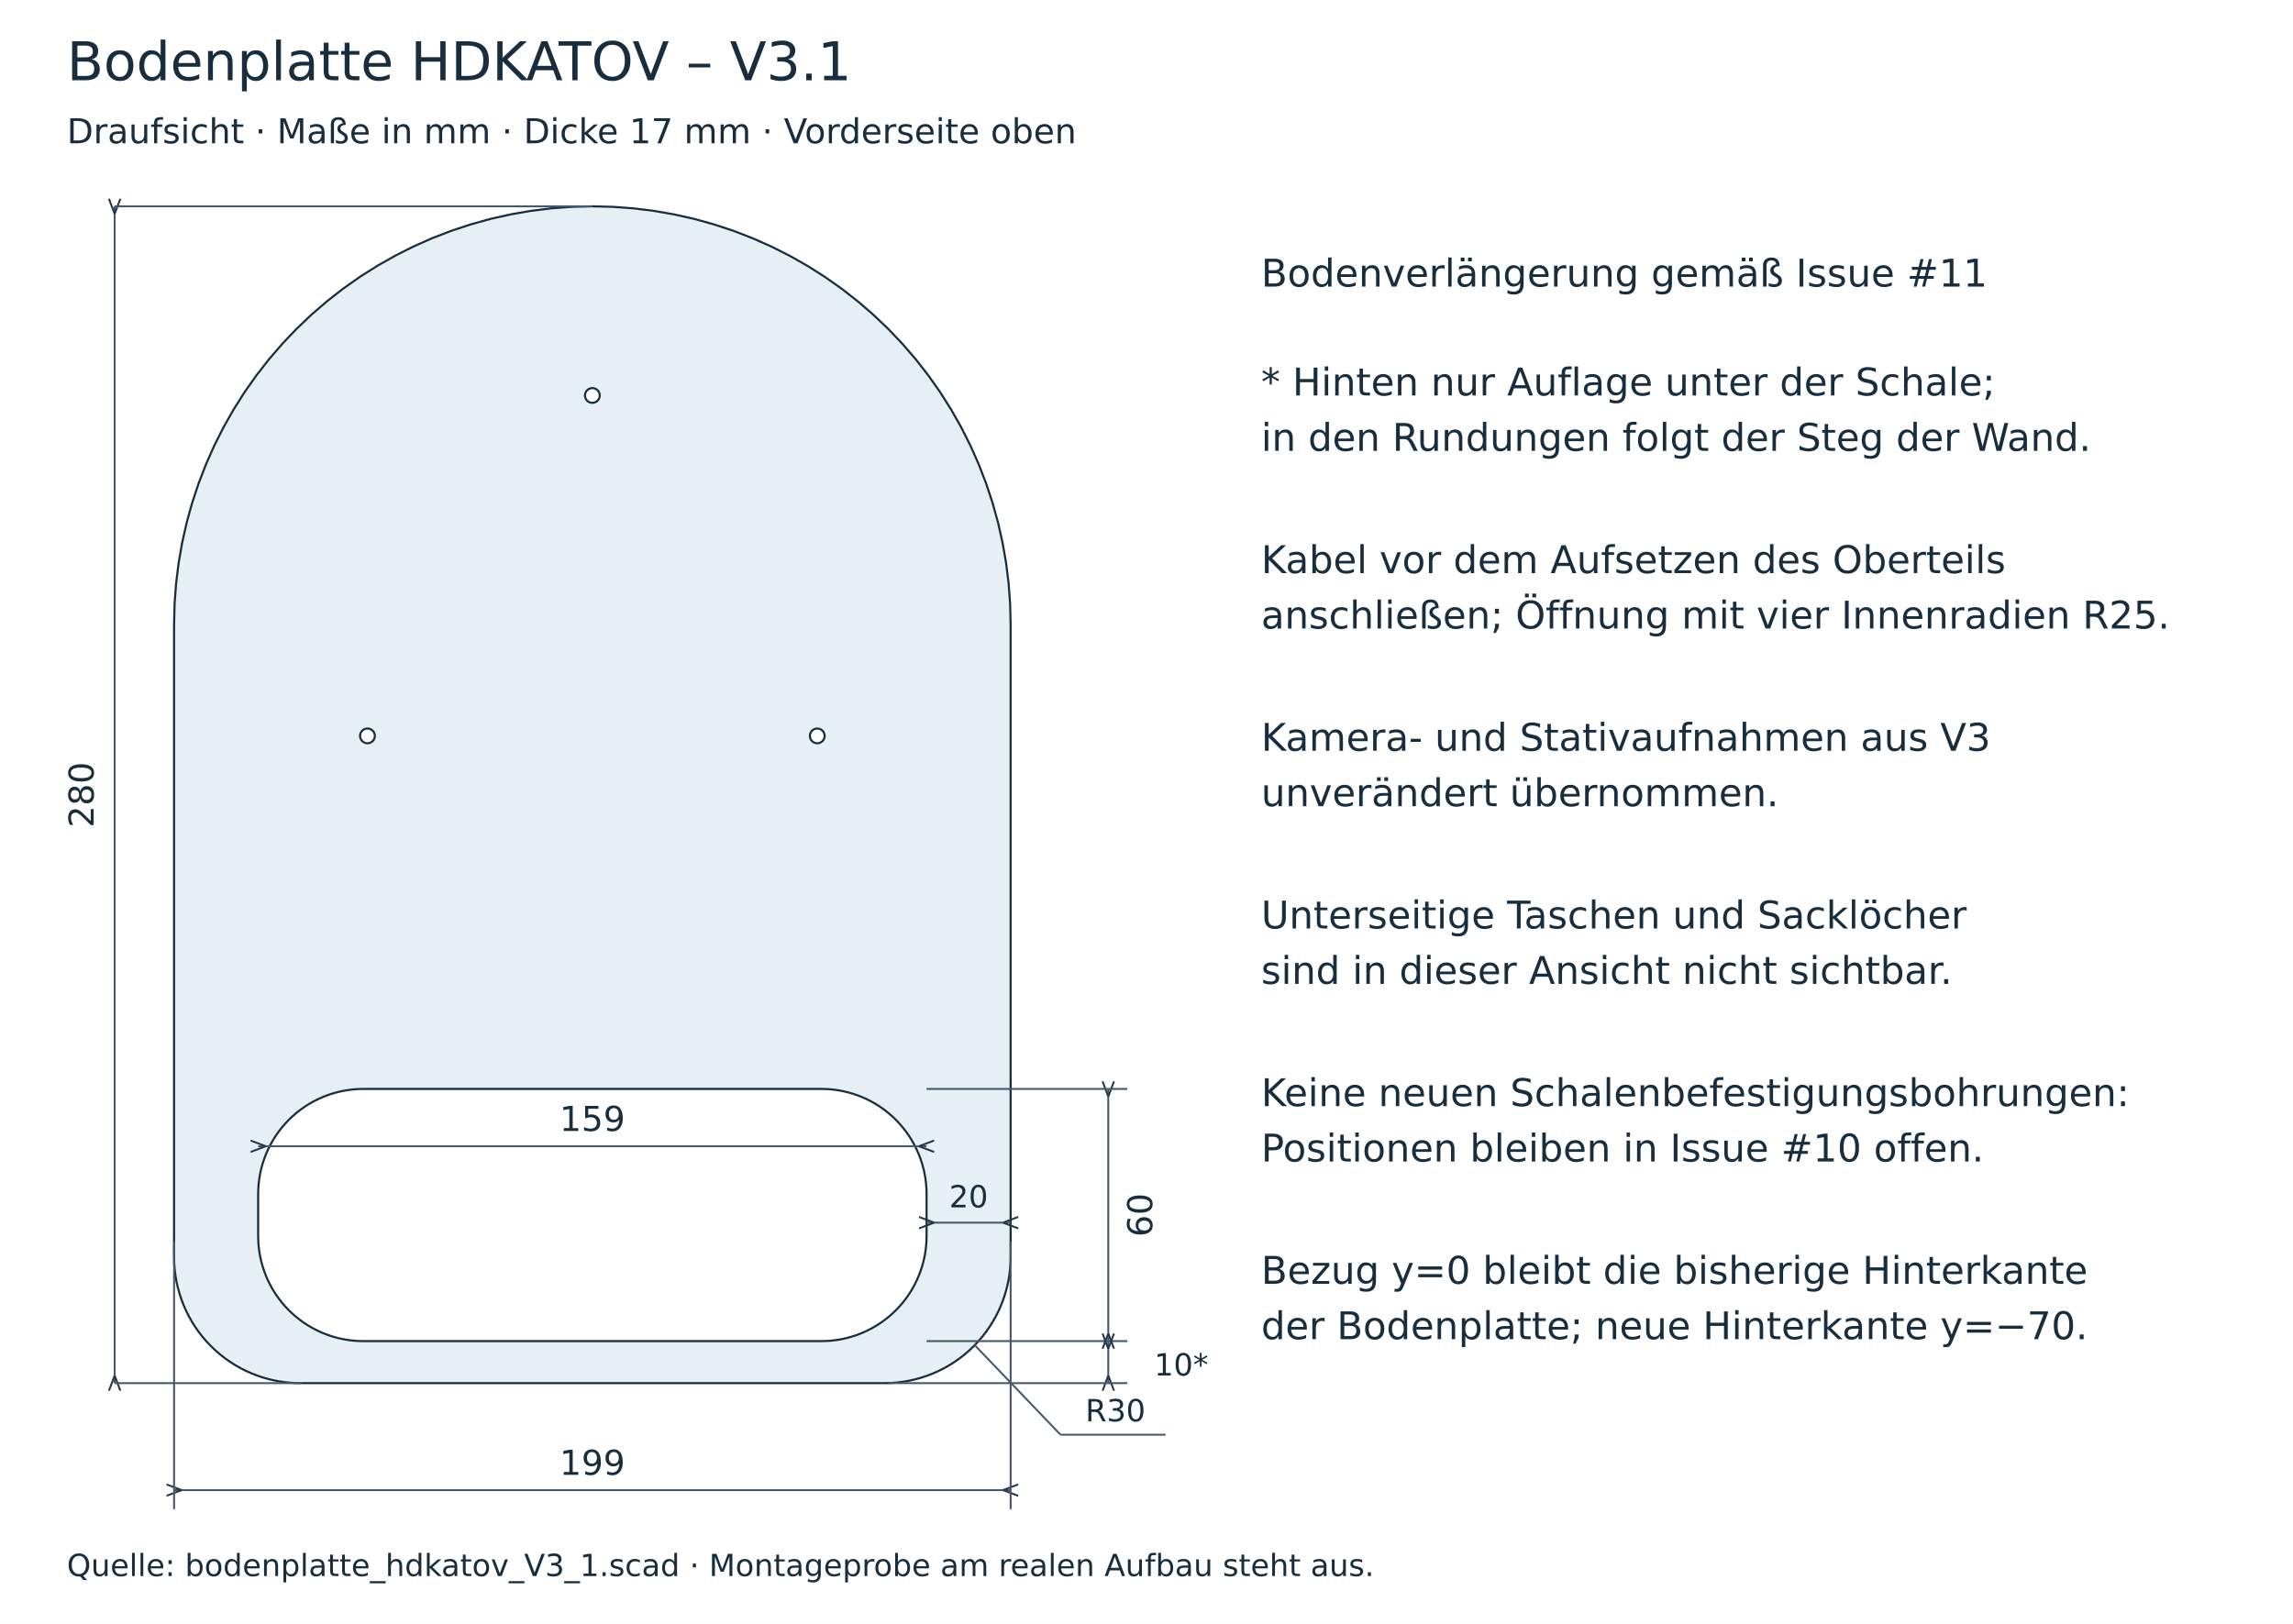
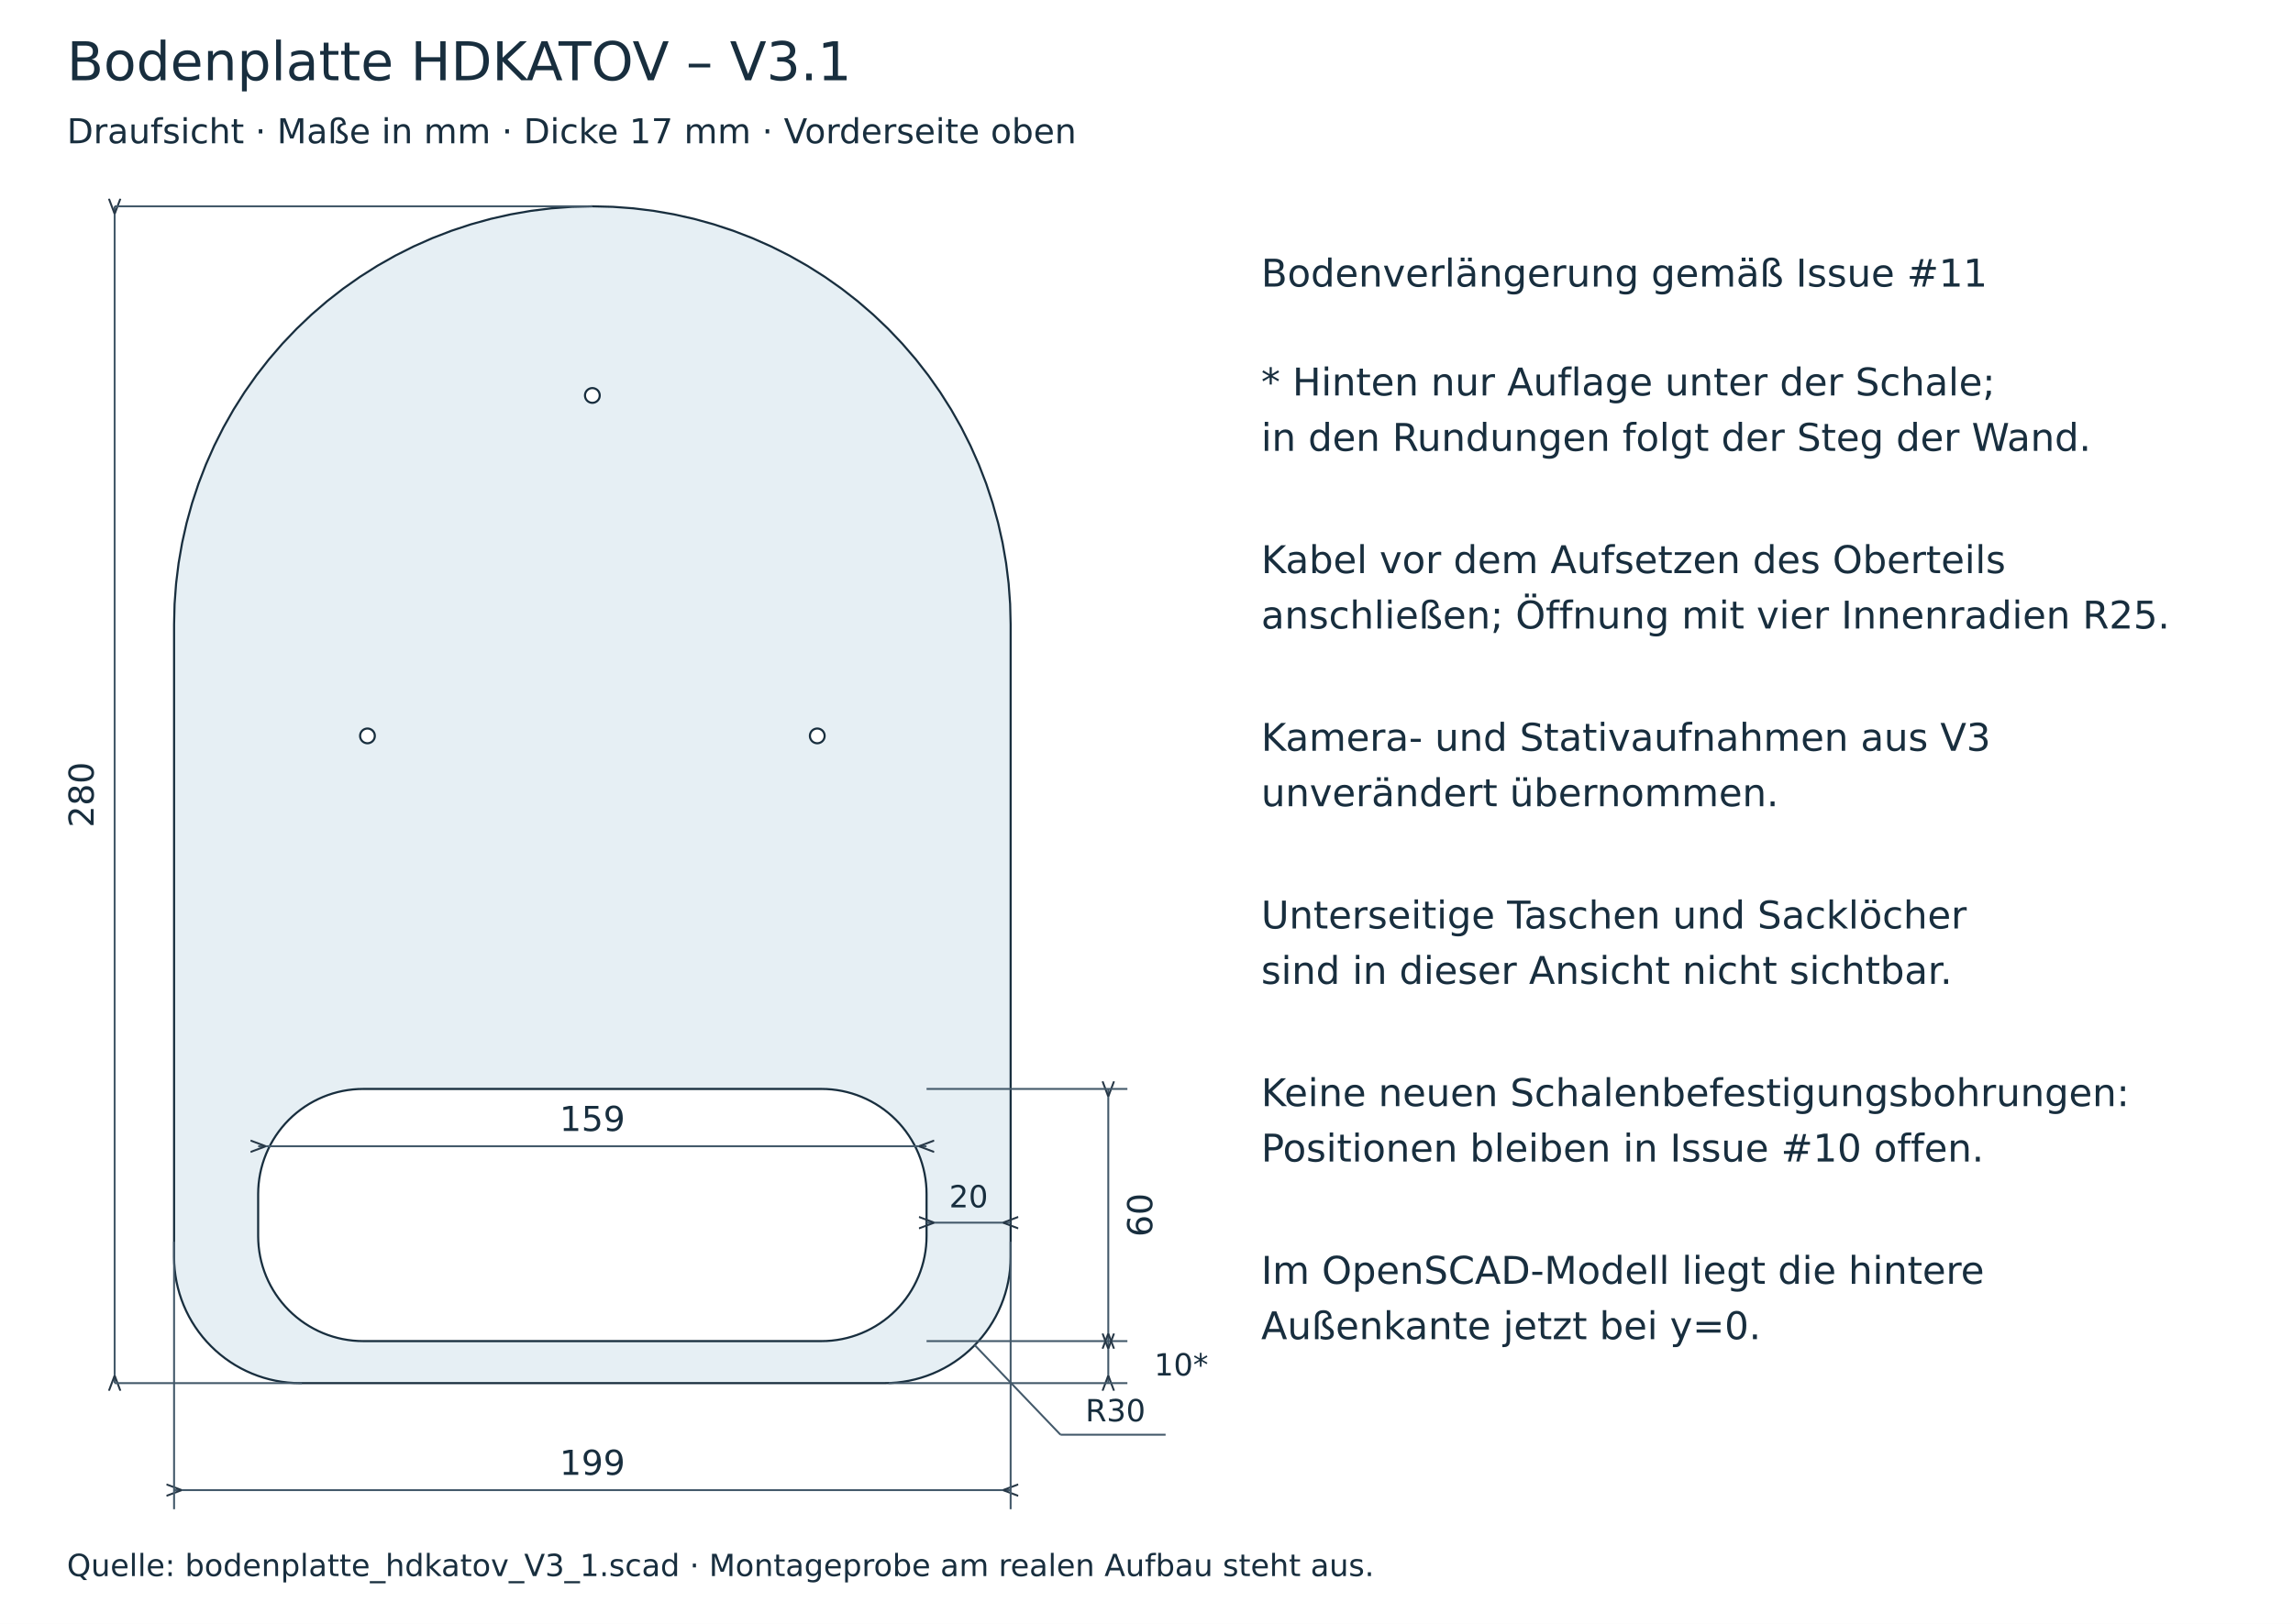
<svg xmlns="http://www.w3.org/2000/svg" width="1200" height="850" viewBox="0 0 1200 850">
  <defs>
    <marker id="pfeil" markerWidth="8" markerHeight="8" refX="4" refY="4" orient="auto-start-reverse">
      <path d="M 8 1 L 0 4 L 8 7" fill="none" stroke="#263746" />
    </marker>
  </defs>
  <rect width="1200" height="850" fill="white" />
  <g font-family="DejaVu Sans,sans-serif" fill="#182e3e">
    <text x="35" y="42" font-size="28">Bodenplatte HDKATOV – V3.1</text>
    <text x="35" y="75" font-size="18">Draufsicht · Maße in mm · Dicke 17 mm · Vorderseite oben</text>
    <g transform="translate(310 570) scale(2.2)" fill="#e6eff4" stroke="#182e3e" stroke-width="0.5" fill-rule="evenodd">
      <path d="M -99.5,40 L -99.464,41.472 L -99.356,42.941 L -99.175,44.402 L -98.924,45.853 L -98.601,47.289 L -98.208,48.709 L -97.746,50.107 L -97.216,51.48 L -96.62,52.827 L -95.958,54.142 L -95.232,55.423 L -94.444,56.667 L -93.596,57.871 L -92.69,59.032 L -91.728,60.147 L -90.713,61.213 L -89.647,62.228 L -88.532,63.19 L -87.371,64.096 L -86.167,64.944 L -84.923,65.732 L -83.642,66.458 L -82.327,67.12 L -80.981,67.716 L -79.607,68.246 L -78.209,68.708 L -76.789,69.101 L -75.353,69.424 L -73.902,69.675 L -72.441,69.856 L -70.972,69.964 L -69.5,70 L 69.5,70 L 70.972,69.964 L 72.441,69.856 L 73.902,69.675 L 75.353,69.424 L 76.789,69.101 L 78.209,68.708 L 79.607,68.246 L 80.981,67.716 L 82.327,67.12 L 83.642,66.458 L 84.923,65.732 L 86.167,64.944 L 87.371,64.096 L 88.532,63.19 L 89.647,62.228 L 90.713,61.213 L 91.728,60.147 L 92.69,59.032 L 93.596,57.871 L 94.444,56.667 L 95.232,55.423 L 95.958,54.142 L 96.62,52.827 L 97.216,51.48 L 97.746,50.107 L 98.208,48.709 L 98.601,47.289 L 98.924,45.853 L 99.175,44.402 L 99.356,42.941 L 99.464,41.472 L 99.5,40 L 99.5,-110.5 L 99.38,-115.382 L 99.021,-120.253 L 98.423,-125.1 L 97.588,-129.911 L 96.518,-134.677 L 95.216,-139.383 L 93.684,-144.021 L 91.926,-148.577 L 89.947,-153.042 L 87.751,-157.404 L 85.344,-161.653 L 82.731,-165.779 L 79.919,-169.772 L 76.915,-173.622 L 73.725,-177.32 L 70.357,-180.857 L 66.82,-184.225 L 63.122,-187.415 L 59.272,-190.419 L 55.279,-193.231 L 51.153,-195.844 L 46.904,-198.251 L 42.542,-200.447 L 38.077,-202.426 L 33.52,-204.184 L 28.883,-205.716 L 24.177,-207.018 L 19.412,-208.088 L 14.6,-208.923 L 9.753,-209.521 L 4.882,-209.88 L 0,-210 L -4.882,-209.88 L -9.753,-209.521 L -14.6,-208.923 L -19.412,-208.088 L -24.177,-207.018 L -28.883,-205.716 L -33.52,-204.184 L -38.077,-202.426 L -42.542,-200.447 L -46.904,-198.251 L -51.153,-195.844 L -55.279,-193.231 L -59.272,-190.419 L -63.122,-187.415 L -66.82,-184.225 L -70.357,-180.857 L -73.725,-177.32 L -76.915,-173.622 L -79.919,-169.772 L -82.731,-165.779 L -85.344,-161.653 L -87.751,-157.404 L -89.947,-153.042 L -91.926,-148.577 L -93.684,-144.021 L -95.216,-139.383 L -96.518,-134.677 L -97.588,-129.911 L -98.423,-125.1 L -99.021,-120.253 L -99.38,-115.382 L -99.5,-110.5 z M -79.5,35 L -79.5,25 L -79.47,23.773 L -79.38,22.55 L -79.229,21.332 L -79.02,20.123 L -78.751,18.925 L -78.424,17.743 L -78.039,16.578 L -77.597,15.433 L -77.1,14.311 L -76.548,13.215 L -75.943,12.147 L -75.287,11.111 L -74.58,10.107 L -73.825,9.14 L -73.024,8.211 L -72.178,7.322 L -71.289,6.476 L -70.36,5.675 L -69.392,4.92 L -68.389,4.213 L -67.353,3.557 L -66.285,2.952 L -65.189,2.4 L -64.067,1.903 L -62.922,1.461 L -61.757,1.076 L -60.575,0.749 L -59.377,0.48 L -58.168,0.271 L -56.95,0.12 L -55.727,0.03 L -54.5,-0 L 54.5,-0 L 55.727,0.03 L 56.95,0.12 L 58.168,0.271 L 59.377,0.48 L 60.575,0.749 L 61.757,1.076 L 62.922,1.461 L 64.067,1.903 L 65.189,2.4 L 66.285,2.952 L 67.353,3.557 L 68.389,4.213 L 69.392,4.92 L 70.36,5.675 L 71.289,6.476 L 72.178,7.322 L 73.024,8.211 L 73.825,9.14 L 74.58,10.107 L 75.287,11.111 L 75.943,12.147 L 76.548,13.215 L 77.1,14.311 L 77.597,15.433 L 78.039,16.578 L 78.424,17.743 L 78.751,18.925 L 79.02,20.123 L 79.229,21.332 L 79.38,22.55 L 79.47,23.773 L 79.5,25 L 79.5,35 L 79.47,36.227 L 79.38,37.45 L 79.229,38.668 L 79.02,39.877 L 78.751,41.075 L 78.424,42.257 L 78.039,43.422 L 77.597,44.567 L 77.1,45.689 L 76.548,46.785 L 75.943,47.853 L 75.287,48.889 L 74.58,49.892 L 73.825,50.86 L 73.024,51.789 L 72.178,52.678 L 71.289,53.524 L 70.36,54.325 L 69.392,55.08 L 68.389,55.787 L 67.353,56.443 L 66.285,57.048 L 65.189,57.6 L 64.067,58.097 L 62.922,58.539 L 61.757,58.923 L 60.575,59.251 L 59.377,59.52 L 58.168,59.729 L 56.95,59.88 L 55.727,59.97 L 54.5,60 L -54.5,60 L -55.727,59.97 L -56.95,59.88 L -58.168,59.729 L -59.377,59.52 L -60.575,59.251 L -61.757,58.923 L -62.922,58.539 L -64.067,58.097 L -65.189,57.6 L -66.285,57.048 L -67.353,56.443 L -68.389,55.787 L -69.392,55.08 L -70.36,54.325 L -71.289,53.524 L -72.178,52.678 L -73.024,51.789 L -73.825,50.86 L -74.58,49.892 L -75.287,48.889 L -75.943,47.853 L -76.548,46.785 L -77.1,45.689 L -77.597,44.567 L -78.039,43.422 L -78.424,42.257 L -78.751,41.075 L -79.02,39.877 L -79.229,38.668 L -79.38,37.45 L -79.47,36.227 z M -55.25,-84 L -55.248,-84.086 L -55.242,-84.171 L -55.231,-84.257 L -55.216,-84.341 L -55.198,-84.425 L -55.175,-84.508 L -55.148,-84.59 L -55.117,-84.67 L -55.082,-84.748 L -55.043,-84.825 L -55.001,-84.9 L -54.955,-84.972 L -54.906,-85.043 L -54.853,-85.11 L -54.797,-85.175 L -54.737,-85.237 L -54.675,-85.297 L -54.61,-85.353 L -54.542,-85.406 L -54.472,-85.455 L -54.4,-85.501 L -54.325,-85.543 L -54.248,-85.582 L -54.17,-85.617 L -54.09,-85.648 L -54.008,-85.675 L -53.925,-85.698 L -53.841,-85.716 L -53.757,-85.731 L -53.672,-85.742 L -53.586,-85.748 L -53.5,-85.75 L -53.414,-85.748 L -53.328,-85.742 L -53.243,-85.731 L -53.159,-85.716 L -53.075,-85.698 L -52.992,-85.675 L -52.91,-85.648 L -52.83,-85.617 L -52.752,-85.582 L -52.675,-85.543 L -52.6,-85.501 L -52.528,-85.455 L -52.458,-85.406 L -52.39,-85.353 L -52.325,-85.297 L -52.263,-85.237 L -52.203,-85.175 L -52.147,-85.11 L -52.094,-85.043 L -52.045,-84.972 L -51.999,-84.9 L -51.957,-84.825 L -51.918,-84.748 L -51.883,-84.67 L -51.852,-84.59 L -51.825,-84.508 L -51.802,-84.425 L -51.784,-84.341 L -51.769,-84.257 L -51.758,-84.171 L -51.752,-84.086 L -51.75,-84 L -51.752,-83.914 L -51.758,-83.829 L -51.769,-83.743 L -51.784,-83.659 L -51.802,-83.575 L -51.825,-83.492 L -51.852,-83.41 L -51.883,-83.33 L -51.918,-83.252 L -51.957,-83.175 L -51.999,-83.1 L -52.045,-83.028 L -52.094,-82.957 L -52.147,-82.89 L -52.203,-82.825 L -52.263,-82.763 L -52.325,-82.703 L -52.39,-82.647 L -52.458,-82.594 L -52.528,-82.545 L -52.6,-82.499 L -52.675,-82.457 L -52.752,-82.418 L -52.83,-82.383 L -52.91,-82.352 L -52.992,-82.325 L -53.075,-82.302 L -53.159,-82.284 L -53.243,-82.269 L -53.328,-82.258 L -53.414,-82.252 L -53.5,-82.25 L -53.586,-82.252 L -53.672,-82.258 L -53.757,-82.269 L -53.841,-82.284 L -53.925,-82.302 L -54.008,-82.325 L -54.09,-82.352 L -54.17,-82.383 L -54.248,-82.418 L -54.325,-82.457 L -54.4,-82.499 L -54.472,-82.545 L -54.542,-82.594 L -54.61,-82.647 L -54.675,-82.703 L -54.737,-82.763 L -54.797,-82.825 L -54.853,-82.89 L -54.906,-82.957 L -54.955,-83.028 L -55.001,-83.1 L -55.043,-83.175 L -55.082,-83.252 L -55.117,-83.33 L -55.148,-83.41 L -55.175,-83.492 L -55.198,-83.575 L -55.216,-83.659 L -55.231,-83.743 L -55.242,-83.829 L -55.248,-83.914 z M -1.75,-165 L -1.748,-165.086 L -1.742,-165.172 L -1.731,-165.257 L -1.716,-165.341 L -1.698,-165.425 L -1.675,-165.508 L -1.648,-165.59 L -1.617,-165.67 L -1.582,-165.748 L -1.543,-165.825 L -1.501,-165.9 L -1.455,-165.972 L -1.406,-166.042 L -1.353,-166.11 L -1.297,-166.175 L -1.237,-166.237 L -1.175,-166.297 L -1.11,-166.353 L -1.042,-166.406 L -0.972,-166.455 L -0.9,-166.501 L -0.825,-166.543 L -0.748,-166.582 L -0.67,-166.617 L -0.59,-166.648 L -0.508,-166.675 L -0.425,-166.698 L -0.341,-166.716 L -0.257,-166.731 L -0.172,-166.742 L -0.086,-166.748 L 0,-166.75 L 0.086,-166.748 L 0.172,-166.742 L 0.257,-166.731 L 0.341,-166.716 L 0.425,-166.698 L 0.508,-166.675 L 0.59,-166.648 L 0.67,-166.617 L 0.748,-166.582 L 0.825,-166.543 L 0.9,-166.501 L 0.972,-166.455 L 1.042,-166.406 L 1.11,-166.353 L 1.175,-166.297 L 1.237,-166.237 L 1.297,-166.175 L 1.353,-166.11 L 1.406,-166.042 L 1.455,-165.972 L 1.501,-165.9 L 1.543,-165.825 L 1.582,-165.748 L 1.617,-165.67 L 1.648,-165.59 L 1.675,-165.508 L 1.698,-165.425 L 1.716,-165.341 L 1.731,-165.257 L 1.742,-165.172 L 1.748,-165.086 L 1.75,-165 L 1.748,-164.914 L 1.742,-164.828 L 1.731,-164.743 L 1.716,-164.659 L 1.698,-164.575 L 1.675,-164.492 L 1.648,-164.41 L 1.617,-164.33 L 1.582,-164.252 L 1.543,-164.175 L 1.501,-164.1 L 1.455,-164.028 L 1.406,-163.958 L 1.353,-163.89 L 1.297,-163.825 L 1.237,-163.763 L 1.175,-163.703 L 1.11,-163.647 L 1.042,-163.594 L 0.972,-163.545 L 0.9,-163.499 L 0.825,-163.457 L 0.748,-163.418 L 0.67,-163.383 L 0.59,-163.352 L 0.508,-163.325 L 0.425,-163.302 L 0.341,-163.284 L 0.257,-163.269 L 0.172,-163.258 L 0.086,-163.252 L 0,-163.25 L -0.086,-163.252 L -0.172,-163.258 L -0.257,-163.269 L -0.341,-163.284 L -0.425,-163.302 L -0.508,-163.325 L -0.59,-163.352 L -0.67,-163.383 L -0.748,-163.418 L -0.825,-163.457 L -0.9,-163.499 L -0.972,-163.545 L -1.042,-163.594 L -1.11,-163.647 L -1.175,-163.703 L -1.237,-163.763 L -1.297,-163.825 L -1.353,-163.89 L -1.406,-163.958 L -1.455,-164.028 L -1.501,-164.1 L -1.543,-164.175 L -1.582,-164.252 L -1.617,-164.33 L -1.648,-164.41 L -1.675,-164.492 L -1.698,-164.575 L -1.716,-164.659 L -1.731,-164.743 L -1.742,-164.828 L -1.748,-164.914 z M 51.75,-84 L 51.752,-84.086 L 51.758,-84.171 L 51.769,-84.257 L 51.784,-84.341 L 51.802,-84.425 L 51.825,-84.508 L 51.852,-84.59 L 51.883,-84.67 L 51.918,-84.748 L 51.957,-84.825 L 51.999,-84.9 L 52.045,-84.972 L 52.094,-85.043 L 52.147,-85.11 L 52.203,-85.175 L 52.263,-85.237 L 52.325,-85.297 L 52.39,-85.353 L 52.458,-85.406 L 52.528,-85.455 L 52.6,-85.501 L 52.675,-85.543 L 52.752,-85.582 L 52.83,-85.617 L 52.91,-85.648 L 52.992,-85.675 L 53.075,-85.698 L 53.159,-85.716 L 53.243,-85.731 L 53.328,-85.742 L 53.414,-85.748 L 53.5,-85.75 L 53.586,-85.748 L 53.672,-85.742 L 53.757,-85.731 L 53.841,-85.716 L 53.925,-85.698 L 54.008,-85.675 L 54.09,-85.648 L 54.17,-85.617 L 54.248,-85.582 L 54.325,-85.543 L 54.4,-85.501 L 54.472,-85.455 L 54.542,-85.406 L 54.61,-85.353 L 54.675,-85.297 L 54.737,-85.237 L 54.797,-85.175 L 54.853,-85.11 L 54.906,-85.043 L 54.955,-84.972 L 55.001,-84.9 L 55.043,-84.825 L 55.082,-84.748 L 55.117,-84.67 L 55.148,-84.59 L 55.175,-84.508 L 55.198,-84.425 L 55.216,-84.341 L 55.231,-84.257 L 55.242,-84.171 L 55.248,-84.086 L 55.25,-84 L 55.248,-83.914 L 55.242,-83.829 L 55.231,-83.743 L 55.216,-83.659 L 55.198,-83.575 L 55.175,-83.492 L 55.148,-83.41 L 55.117,-83.33 L 55.082,-83.252 L 55.043,-83.175 L 55.001,-83.1 L 54.955,-83.028 L 54.906,-82.957 L 54.853,-82.89 L 54.797,-82.825 L 54.737,-82.763 L 54.675,-82.703 L 54.61,-82.647 L 54.542,-82.594 L 54.472,-82.545 L 54.4,-82.499 L 54.325,-82.457 L 54.248,-82.418 L 54.17,-82.383 L 54.09,-82.352 L 54.008,-82.325 L 53.925,-82.302 L 53.841,-82.284 L 53.757,-82.269 L 53.672,-82.258 L 53.586,-82.252 L 53.5,-82.25 L 53.414,-82.252 L 53.328,-82.258 L 53.243,-82.269 L 53.159,-82.284 L 53.075,-82.302 L 52.992,-82.325 L 52.91,-82.352 L 52.83,-82.383 L 52.752,-82.418 L 52.675,-82.457 L 52.6,-82.499 L 52.528,-82.545 L 52.458,-82.594 L 52.39,-82.647 L 52.325,-82.703 L 52.263,-82.763 L 52.203,-82.825 L 52.147,-82.89 L 52.094,-82.957 L 52.045,-83.028 L 51.999,-83.1 L 51.957,-83.175 L 51.918,-83.252 L 51.883,-83.33 L 51.852,-83.41 L 51.825,-83.492 L 51.802,-83.575 L 51.784,-83.659 L 51.769,-83.743 L 51.758,-83.829 L 51.752,-83.914 z" />
    </g>
    <line x1="60" y1="108" x2="60" y2="724" stroke="#43596a" stroke-width="1" marker-start="url(#pfeil)" marker-end="url(#pfeil)" />
    <line x1="60" y1="108" x2="310" y2="108" stroke="#43596a" stroke-width="1" />
    <line x1="60" y1="724" x2="158" y2="724" stroke="#43596a" stroke-width="1" />
    <text x="49" y="416" text-anchor="middle" font-size="18" transform="rotate(-90 49 416)">280</text>
    <line x1="91.1" y1="780" x2="528.9" y2="780" stroke="#43596a" stroke-width="1" marker-start="url(#pfeil)" marker-end="url(#pfeil)" />
    <line x1="91.1" y1="650" x2="91.1" y2="790" stroke="#43596a" stroke-width="1" />
    <line x1="528.9" y1="650" x2="528.9" y2="790" stroke="#43596a" stroke-width="1" />
    <text x="310" y="772" text-anchor="middle" font-size="18">199</text>
    <line x1="135.1" y1="600" x2="484.9" y2="600" stroke="#43596a" stroke-width="1" marker-start="url(#pfeil)" marker-end="url(#pfeil)" />
    <text x="310" y="592" text-anchor="middle" font-size="18">159</text>
    <line x1="484.9" y1="640" x2="528.9" y2="640" stroke="#43596a" stroke-width="1" marker-start="url(#pfeil)" marker-end="url(#pfeil)" />
    <text x="506.9" y="632" text-anchor="middle" font-size="16">20</text>
    <line x1="580" y1="570" x2="580" y2="702" stroke="#43596a" stroke-width="1" marker-start="url(#pfeil)" marker-end="url(#pfeil)" />
    <line x1="484.9" y1="570" x2="590" y2="570" stroke="#43596a" stroke-width="1" />
    <line x1="484.9" y1="702" x2="590" y2="702" stroke="#43596a" stroke-width="1" />
    <text x="603" y="636" text-anchor="middle" font-size="18" transform="rotate(-90 603 636)">60</text>
    <line x1="580" y1="702" x2="580" y2="724" stroke="#43596a" stroke-width="1" marker-start="url(#pfeil)" marker-end="url(#pfeil)" />
    <line x1="465" y1="724" x2="590" y2="724" stroke="#43596a" stroke-width="1" />
    <text x="604" y="720" font-size="16">10*</text>
    <line x1="510" y1="704" x2="555" y2="751" stroke="#43596a" stroke-width="1" />
    <line x1="555" y1="751" x2="610" y2="751" stroke="#43596a" stroke-width="1" />
    <text x="568" y="744" font-size="16">R30</text>
    <g font-size="20">
      <text x="660" y="150">Bodenverlängerung gemäß Issue #11</text>
      <text x="660" y="207">* Hinten nur Auflage unter der Schale;</text>
      <text x="660" y="236">in den Rundungen folgt der Steg der Wand.</text>
      <text x="660" y="300">Kabel vor dem Aufsetzen des Oberteils</text>
      <text x="660" y="329">anschließen; Öffnung mit vier Innenradien R25.</text>
      <text x="660" y="393">Kamera- und Stativaufnahmen aus V3</text>
      <text x="660" y="422">unverändert übernommen.</text>
      <text x="660" y="486">Unterseitige Taschen und Sacklöcher</text>
      <text x="660" y="515">sind in dieser Ansicht nicht sichtbar.</text>
      <text x="660" y="579">Keine neuen Schalenbefestigungsbohrungen:</text>
      <text x="660" y="608">Positionen bleiben in Issue #10 offen.</text>
-       <text x="660" y="672">Bezug y=0 bleibt die bisherige Hinterkante</text>
-       <text x="660" y="701">der Bodenplatte; neue Hinterkante y=−70.</text>
+       <text x="660" y="672">Im OpenSCAD-Modell liegt die hintere</text>
+       <text x="660" y="701">Außenkante jetzt bei y=0.</text>
    </g>
    <text x="35" y="825" font-size="16">Quelle: bodenplatte_hdkatov_V3_1.scad · Montageprobe am realen Aufbau steht aus.</text>
  </g>
</svg>
